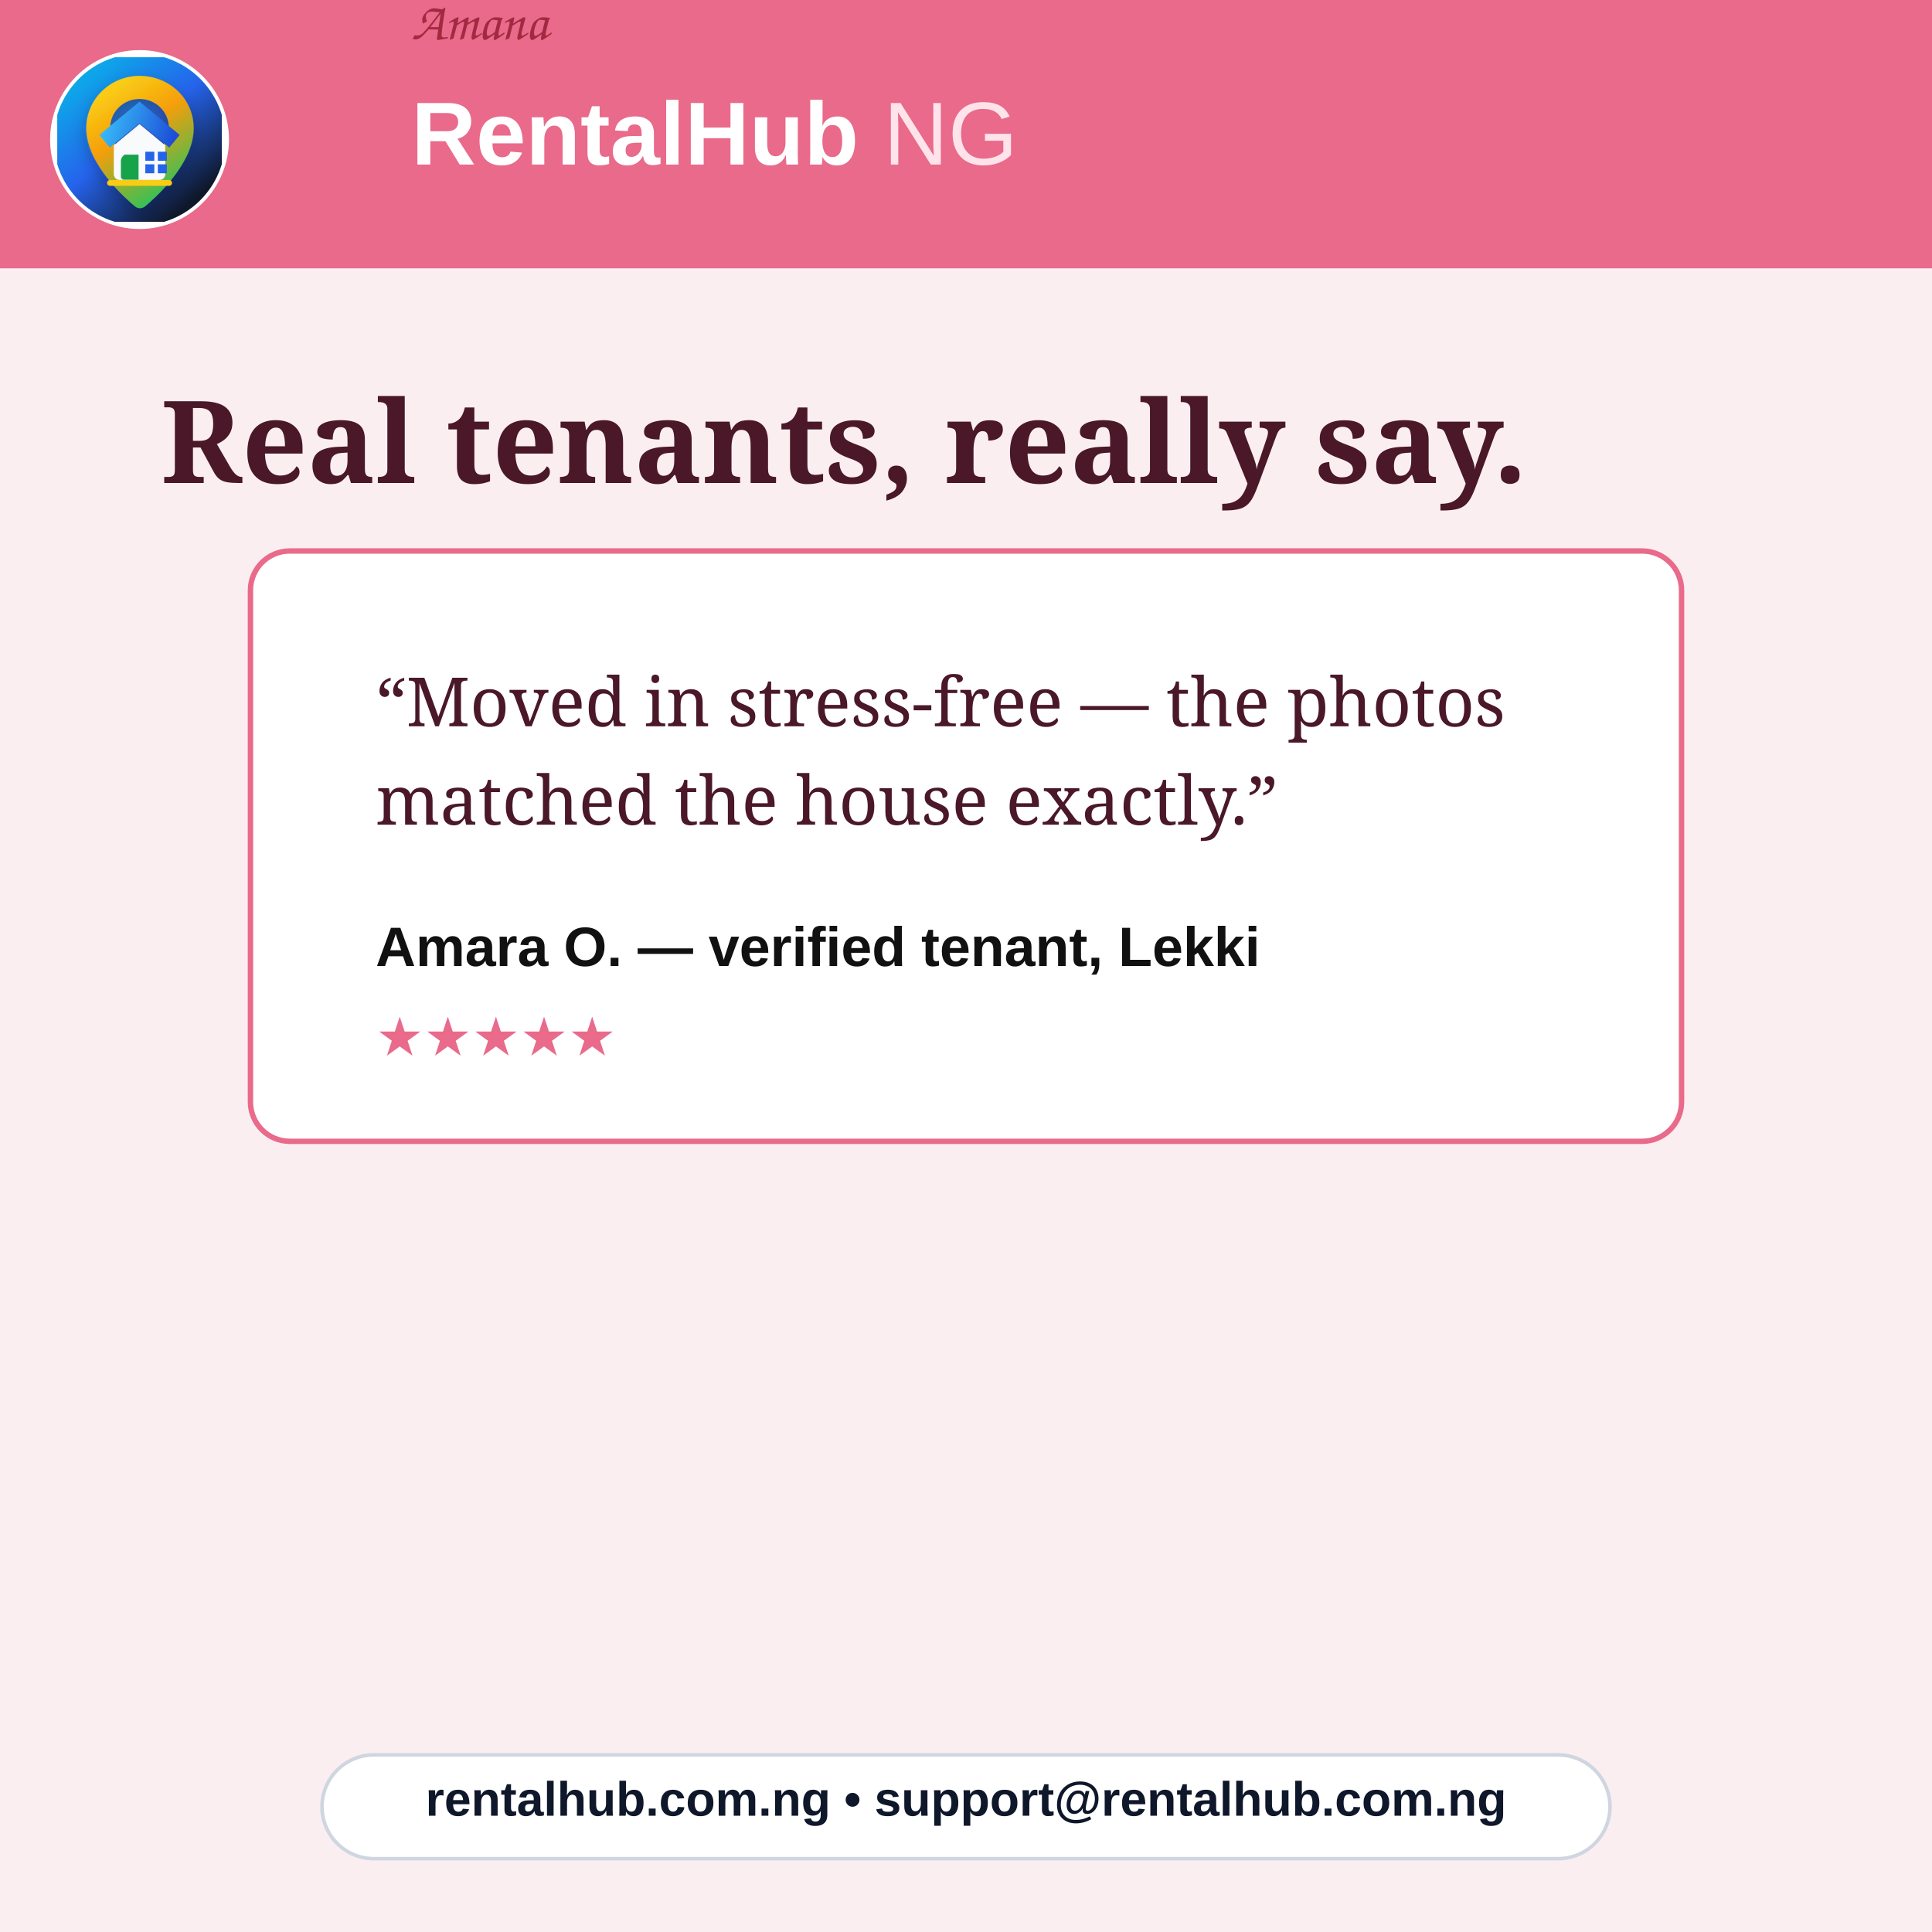
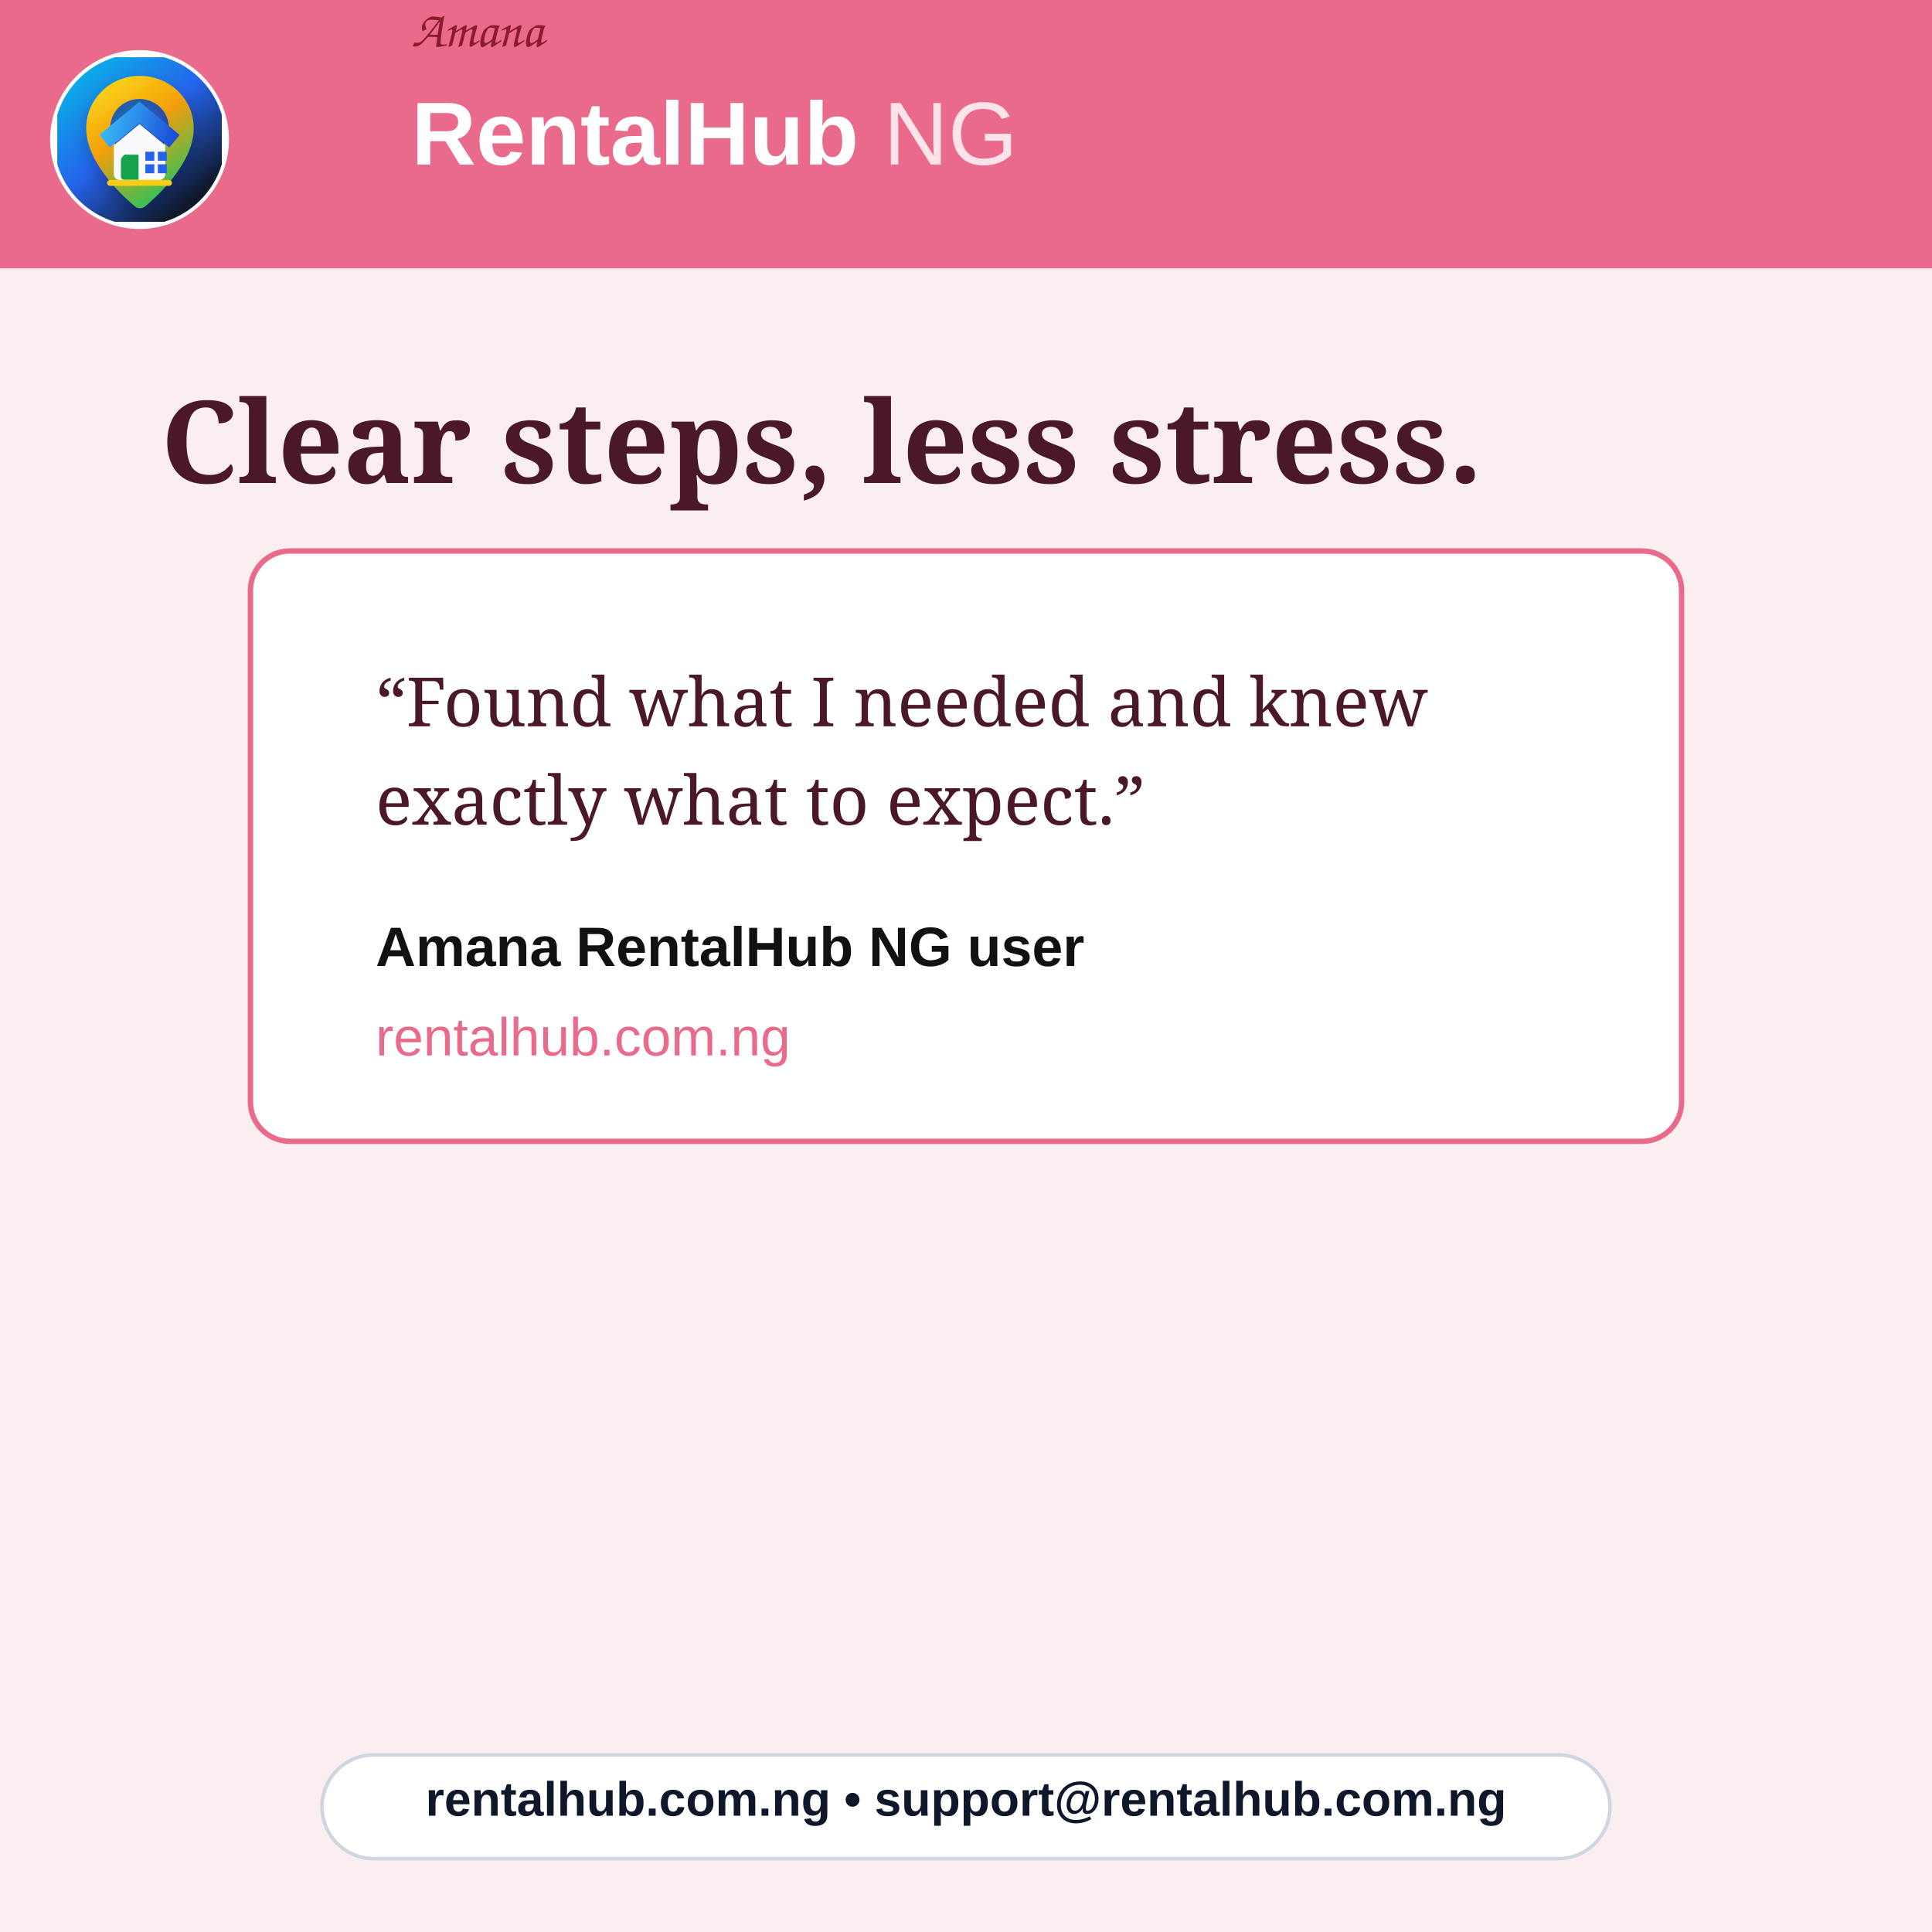
<svg xmlns="http://www.w3.org/2000/svg" width="1080" height="1080" viewBox="0 0 1080 1080" preserveAspectRatio="xMidYMid slice">
  <defs>
    <linearGradient id="sky" x1="96" x2="416" y1="62" y2="450" gradientUnits="userSpaceOnUse">
      <stop offset="0" stop-color="#0ea5e9" />
      <stop offset="0.46" stop-color="#2563eb" />
      <stop offset="1" stop-color="#0f172a" />
    </linearGradient>
    <linearGradient id="pin" x1="160" x2="372" y1="104" y2="430" gradientUnits="userSpaceOnUse">
      <stop offset="0" stop-color="#facc15" />
      <stop offset="0.38" stop-color="#f59e0b" />
      <stop offset="1" stop-color="#22c55e" />
    </linearGradient>
    <linearGradient id="roof" x1="148" x2="363" y1="180" y2="250" gradientUnits="userSpaceOnUse">
      <stop offset="0" stop-color="#38bdf8" />
      <stop offset="1" stop-color="#1d4ed8" />
    </linearGradient>
    <filter id="shadow" x="-25%" y="-20%" width="150%" height="160%">
      <feDropShadow dx="0" dy="20" stdDeviation="24" flood-color="#0f172a" flood-opacity="0.24" />
    </filter>
  </defs>
  <rect width="1080" height="1080" fill="#FBEEF1" />
  <rect width="1080" height="150" fill="#E96A8A" />
  <clipPath id="logoclip">
    <circle cx="78" cy="78" r="48" />
  </clipPath>
  <circle cx="78" cy="78" r="50" fill="#ffffff" />
  <g clip-path="url(#logoclip)">
    <g transform="translate(32, 32) scale(0.1796875)">
      <rect width="512" height="512" rx="112" fill="url(#sky)" />
      <circle cx="256" cy="226" r="168" fill="#ffffff" opacity="0.08" />
      <circle cx="256" cy="226" r="132" fill="#0f172a" opacity="0.2" />
      <path filter="url(#shadow)" d="M256 58c-91.4 0-165.5 72.7-165.5 162.4 0 115.4 128.2 224.2 151.4 243.6a24.5 24.5 0 0 0 31.2 0c23.2-19.4 151.4-128.2 151.4-243.6C424.5 130.7 350.4 58 256 58Zm0 250.8c-50.4 0-91.3-40.1-91.3-89.6S205.6 129.6 256 129.6s91.3 40.1 91.3 89.6-40.9 89.6-91.3 89.6Z" fill="url(#pin)" />
      <path d="M131 241.8 256 138l125 103.8-32.5 39.1L256 204.3l-92.5 76.6L131 241.8Z" fill="url(#roof)" />
      <path d="M176 274.2 256 208l80 66.2v89.6a18 18 0 0 1-18 18H194a18 18 0 0 1-18-18v-89.6Z" fill="#f8fafc" />
      <path d="M208 303h45v78h-45a10 10 0 0 1-10-10v-48a22 22 0 0 1 22-22Z" fill="#16a34a" />
      <path d="M274 294h28v28h-28v-28Zm39 0h28v28h-28v-28Zm-39 39h28v28h-28v-28Zm39 0h28v28h-28v-28Z" fill="#2563eb" />
      <path d="M164 391h184" stroke="#facc15" stroke-linecap="round" stroke-width="18" />
    </g>
  </g>
-   <text x="230" y="22" font-family="'Segoe Script', 'Brush Script MT', 'Lucida Handwriting', cursive" font-size="30" fill="#a12a40">Amana</text>
-   <text x="230" y="92" font-family="Arial, Helvetica, sans-serif" font-weight="800" font-size="50" fill="#FFFFFF">RentalHub <tspan font-weight="400" fill="#FFE3EA">NG</tspan>
-   </text>
-   <text x="90" y="270" font-family="Georgia, serif" font-weight="700" font-size="64" fill="#4A1828">Real tenants, really say.</text>
+   <g class="brand-lockup">
+     <text x="230" y="26" font-family="'AmanaScript','Segoe Script','Brush Script MT','Lucida Handwriting',cursive" font-size="29" fill="#8B1C2B">Amana</text>
+     <text x="230" y="92" font-family="Arial,Helvetica,sans-serif" font-weight="800" font-size="50" fill="#FFFFFF">RentalHub <tspan font-weight="400" fill="#FFE3EA">NG</tspan>
+     </text>
+   </g>
+   <text x="90" y="270" font-family="Georgia, serif" font-weight="700" font-size="64" fill="#4A1828">Clear steps, less stress.</text>
  <rect x="140" y="308" width="800" height="330" rx="22" fill="#FFFFFF" stroke="#E96A8A" stroke-width="3" />
-   <text x="210" y="406" font-family="Georgia, serif" font-size="38" fill="#4A1828">“Moved in stress-free — the photos</text>
-   <text x="210" y="461" font-family="Georgia, serif" font-size="38" fill="#4A1828">matched the house exactly.”</text>
-   <text x="210" y="540" font-family="Arial, Helvetica, sans-serif" font-weight="700" font-size="31" fill="#111">Amara O. — verified tenant, Lekki</text>
-   <text x="210" y="590" font-family="Arial, Helvetica, sans-serif" font-size="30" fill="#E96A8A">★★★★★</text>
+   <text x="210" y="406" font-family="Georgia, serif" font-size="38" fill="#4A1828">“Found what I needed and knew</text>
+   <text x="210" y="461" font-family="Georgia, serif" font-size="38" fill="#4A1828">exactly what to expect.”</text>
+   <text x="210" y="540" font-family="Arial, Helvetica, sans-serif" font-weight="700" font-size="31" fill="#111">Amana RentalHub NG user</text>
+   <text x="210" y="590" font-family="Arial, Helvetica, sans-serif" font-size="30" fill="#E96A8A">rentalhub.com.ng</text>
  <rect x="180" y="981" width="720" height="58" rx="29" fill="#FFFFFF" stroke="#CFD6E0" stroke-width="2" />
-   <text x="540" y="1015" text-anchor="middle" font-family="Arial, Helvetica, sans-serif" font-weight="600" font-size="27" fill="#0f172a">rentalhub.com.ng  •  support@rentalhub.com.ng</text>
+   <text x="540" y="1015" text-anchor="middle" font-family="Arial,Helvetica,sans-serif" font-weight="600" font-size="27" fill="#0f172a">rentalhub.com.ng  •  support@rentalhub.com.ng</text>
</svg>
